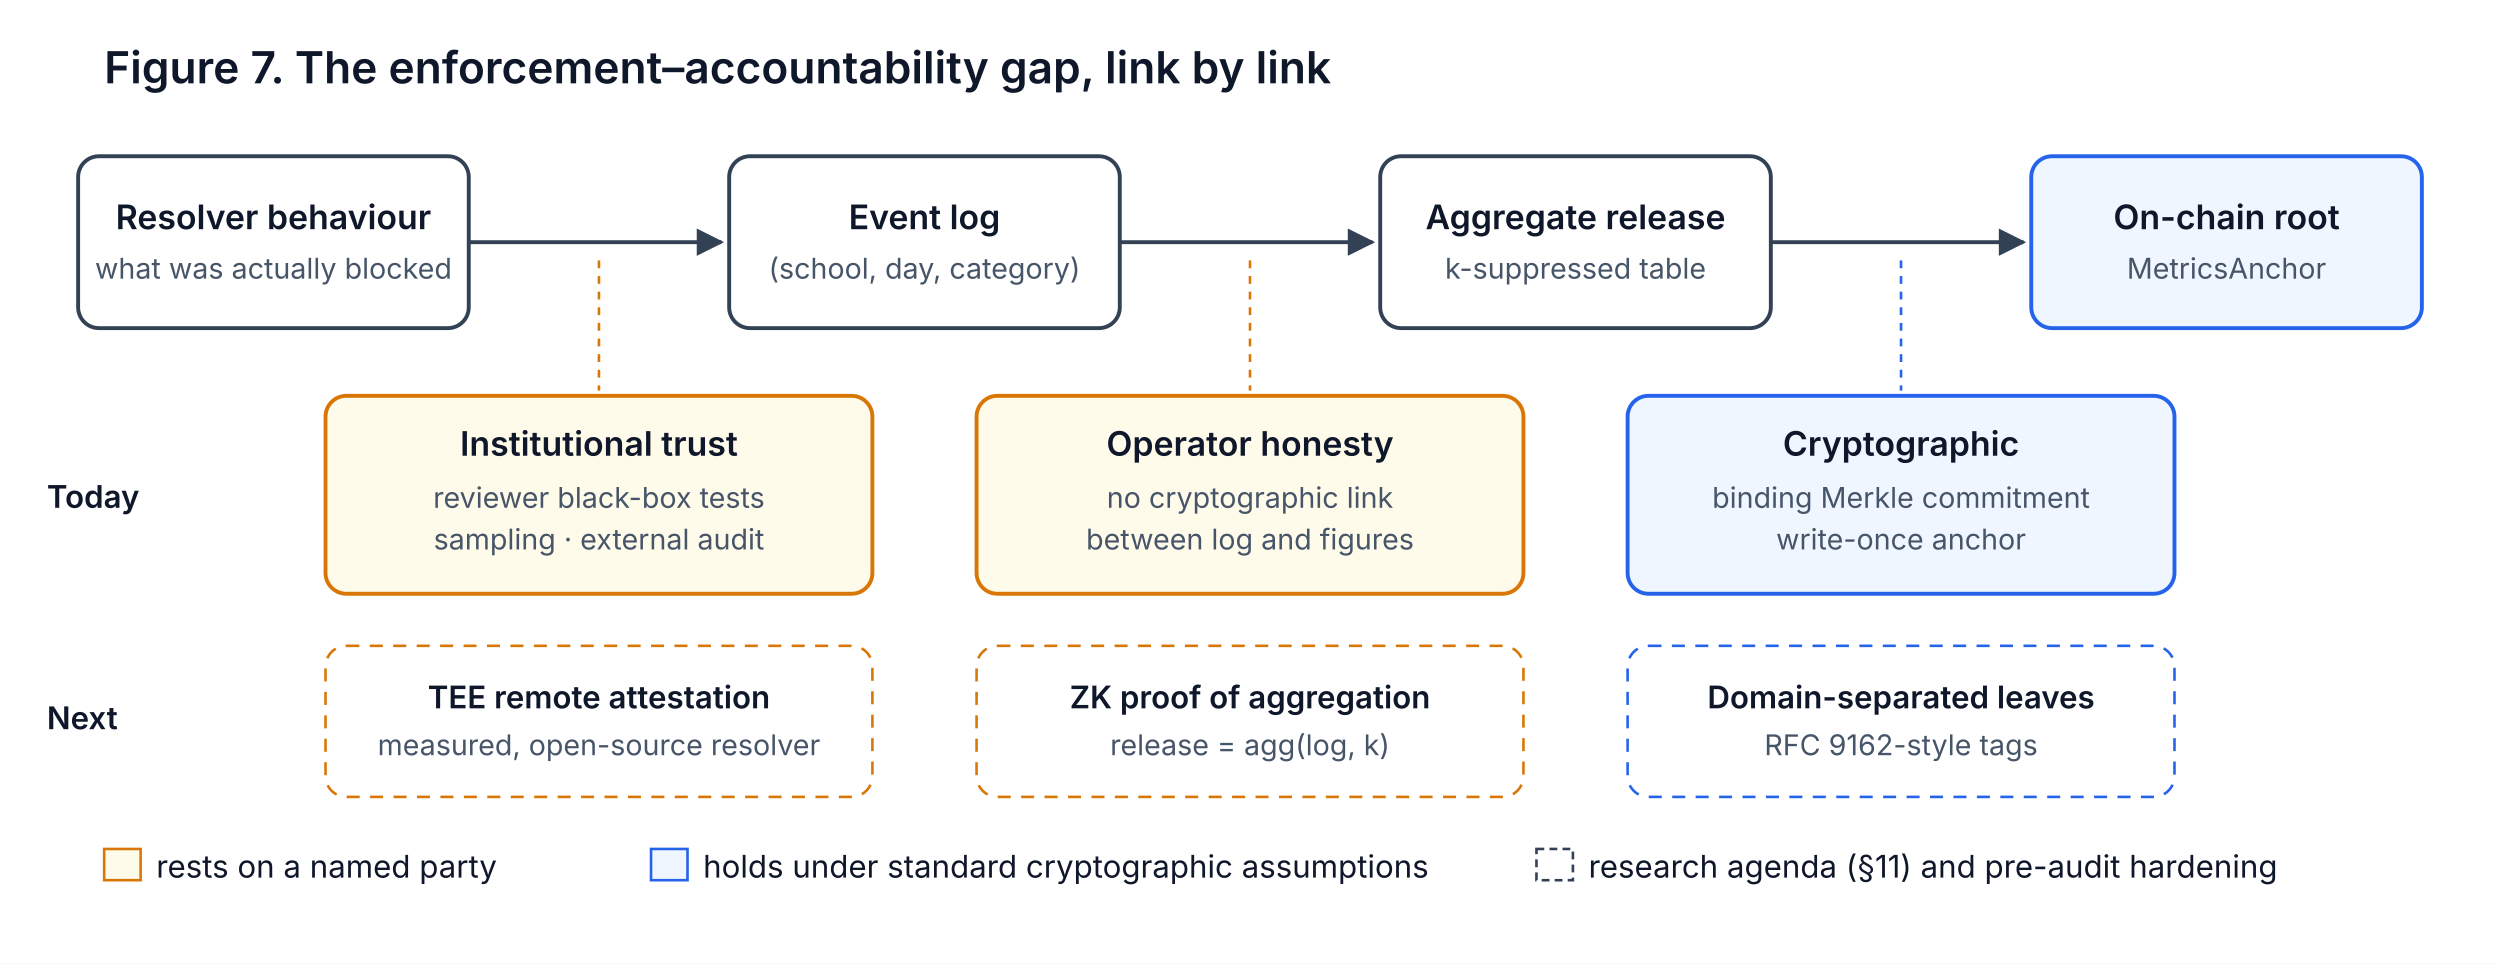
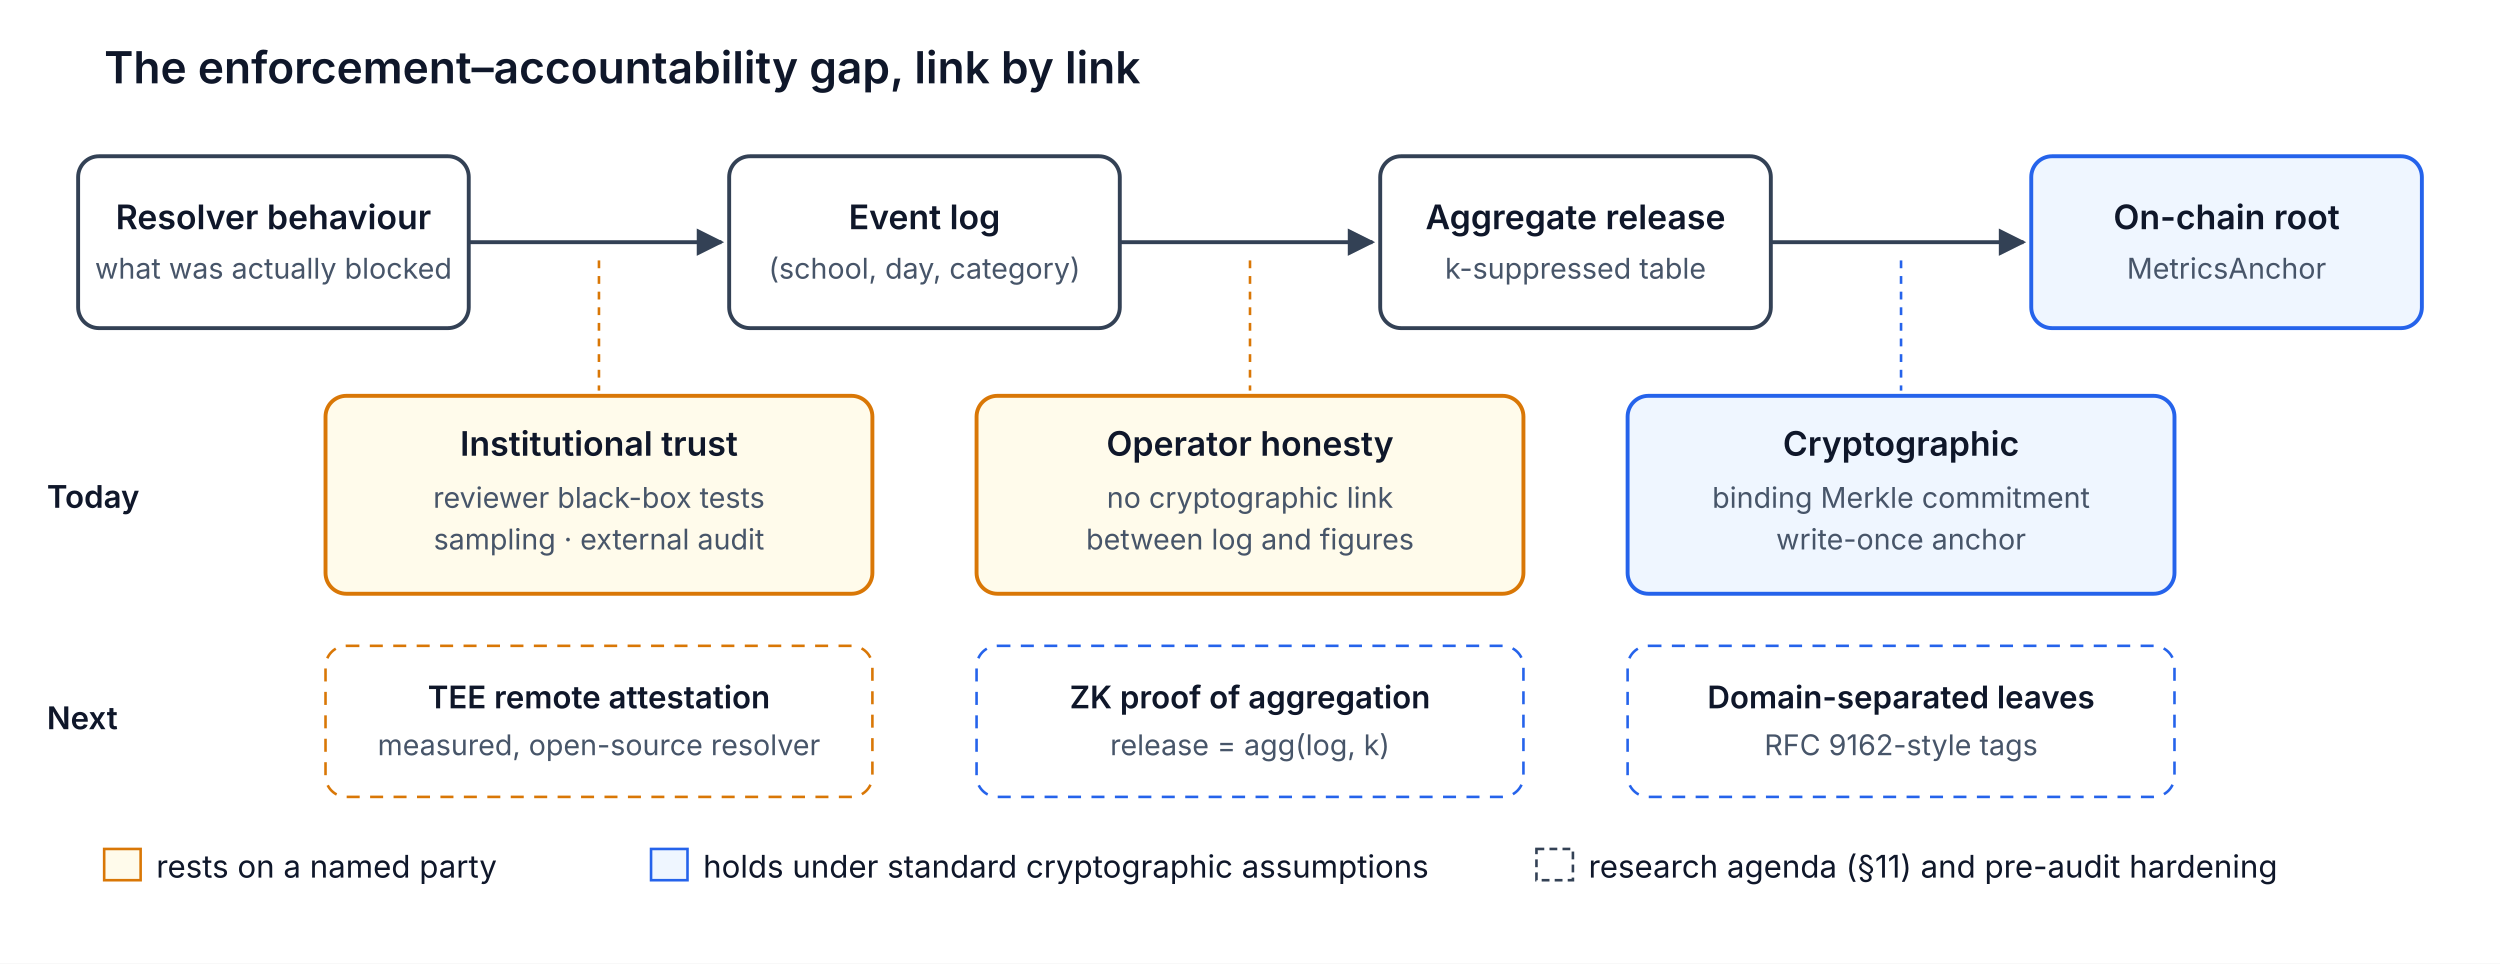
<svg xmlns="http://www.w3.org/2000/svg" viewBox="0 0 960 370" width="960" height="370" font-family="Inter, -apple-system, 'Segoe UI', Helvetica, Arial, sans-serif">
  <defs>
    <marker id="a" viewBox="0 0 10 10" refX="9" refY="5" markerWidth="7" markerHeight="7" orient="auto-start-reverse">
      <path d="M0,0 L10,5 L0,10 z" fill="#334155" />
    </marker>
  </defs>
  <rect width="960" height="370" fill="#ffffff" />
-   <text x="40" y="32" font-size="17" font-weight="600" fill="#0f172a" text-anchor="start">Figure 7. The enforcement–accountability gap, link by link</text>
+   <text x="40" y="32" font-size="17" font-weight="600" fill="#0f172a" text-anchor="start">The enforcement–accountability gap, link by link</text>
  <rect x="30" y="60" width="150" height="66" rx="8" fill="#fff" stroke="#334155" stroke-width="1.5" />
  <text x="105" y="88" font-size="13" font-weight="600" fill="#0f172a" text-anchor="middle">Resolver behaviour</text>
  <text x="105" y="107" font-size="11" font-weight="400" fill="#475569" text-anchor="middle">what was actually blocked</text>
  <rect x="280" y="60" width="150" height="66" rx="8" fill="#fff" stroke="#334155" stroke-width="1.5" />
  <text x="355" y="88" font-size="13" font-weight="600" fill="#0f172a" text-anchor="middle">Event log</text>
  <text x="355" y="107" font-size="11" font-weight="400" fill="#475569" text-anchor="middle">(school, day, category)</text>
  <rect x="530" y="60" width="150" height="66" rx="8" fill="#fff" stroke="#334155" stroke-width="1.5" />
  <text x="605" y="88" font-size="13" font-weight="600" fill="#0f172a" text-anchor="middle">Aggregate release</text>
  <text x="605" y="107" font-size="11" font-weight="400" fill="#475569" text-anchor="middle">k-suppressed table</text>
  <rect x="780" y="60" width="150" height="66" rx="8" fill="#eff6ff" stroke="#2563eb" stroke-width="1.5" />
  <text x="855" y="88" font-size="13" font-weight="600" fill="#0f172a" text-anchor="middle">On-chain root</text>
  <text x="855" y="107" font-size="11" font-weight="400" fill="#475569" text-anchor="middle">MetricsAnchor</text>
  <line x1="180" y1="93" x2="277" y2="93" stroke="#334155" stroke-width="1.5" marker-end="url(#a)" />
  <line x1="230" y1="100" x2="230" y2="150" stroke="#d97706" stroke-dasharray="3 3" />
  <rect x="125" y="152" width="210" height="76" rx="8" fill="#fffbeb" stroke="#d97706" stroke-width="1.5" />
  <text x="230" y="175" font-size="13" font-weight="600" fill="#0f172a" text-anchor="middle">Institutional trust</text>
  <text x="230" y="195" font-size="11" font-weight="400" fill="#475569" text-anchor="middle">reviewer black-box tests</text>
  <text x="230" y="211" font-size="11" font-weight="400" fill="#475569" text-anchor="middle">sampling · external audit</text>
  <rect x="125" y="248" width="210" height="58" rx="8" fill="#fff" stroke="#d97706" stroke-dasharray="5 4" />
  <text x="230" y="272" font-size="12" font-weight="600" fill="#0f172a" text-anchor="middle">TEE remote attestation</text>
  <text x="230" y="290" font-size="11" font-weight="400" fill="#475569" text-anchor="middle">measured, open-source resolver</text>
  <line x1="430" y1="93" x2="527" y2="93" stroke="#334155" stroke-width="1.5" marker-end="url(#a)" />
  <line x1="480" y1="100" x2="480" y2="150" stroke="#d97706" stroke-dasharray="3 3" />
  <rect x="375" y="152" width="210" height="76" rx="8" fill="#fffbeb" stroke="#d97706" stroke-width="1.5" />
  <text x="480" y="175" font-size="13" font-weight="600" fill="#0f172a" text-anchor="middle">Operator honesty</text>
  <text x="480" y="195" font-size="11" font-weight="400" fill="#475569" text-anchor="middle">no cryptographic link</text>
  <text x="480" y="211" font-size="11" font-weight="400" fill="#475569" text-anchor="middle">between log and figures</text>
-   <rect x="375" y="248" width="210" height="58" rx="8" fill="#fff" stroke="#d97706" stroke-dasharray="5 4" />
+   <rect x="375" y="248" width="210" height="58" rx="8" fill="#fff" stroke="#2563eb" stroke-dasharray="5 4" />
  <text x="480" y="272" font-size="12" font-weight="600" fill="#0f172a" text-anchor="middle">ZK proof of aggregation</text>
  <text x="480" y="290" font-size="11" font-weight="400" fill="#475569" text-anchor="middle">release = agg(log, k)</text>
  <line x1="680" y1="93" x2="777" y2="93" stroke="#334155" stroke-width="1.5" marker-end="url(#a)" />
  <line x1="730" y1="100" x2="730" y2="150" stroke="#2563eb" stroke-dasharray="3 3" />
  <rect x="625" y="152" width="210" height="76" rx="8" fill="#eff6ff" stroke="#2563eb" stroke-width="1.5" />
  <text x="730" y="175" font-size="13" font-weight="600" fill="#0f172a" text-anchor="middle">Cryptographic</text>
  <text x="730" y="195" font-size="11" font-weight="400" fill="#475569" text-anchor="middle">binding Merkle commitment</text>
  <text x="730" y="211" font-size="11" font-weight="400" fill="#475569" text-anchor="middle">write-once anchor</text>
  <rect x="625" y="248" width="210" height="58" rx="8" fill="#fff" stroke="#2563eb" stroke-dasharray="5 4" />
  <text x="730" y="272" font-size="12" font-weight="600" fill="#0f172a" text-anchor="middle">Domain-separated leaves</text>
  <text x="730" y="290" font-size="11" font-weight="400" fill="#475569" text-anchor="middle">RFC 9162-style tags</text>
  <text x="18" y="195" font-size="12" font-weight="600" fill="#0f172a" text-anchor="start">Today</text>
  <text x="18" y="280" font-size="12" font-weight="600" fill="#0f172a" text-anchor="start">Next</text>
  <rect x="40" y="326" width="14" height="12" fill="#fffbeb" stroke="#d97706" />
  <text x="60" y="337" font-size="12" font-weight="400" fill="#0f172a" text-anchor="start">rests on a named party</text>
  <rect x="250" y="326" width="14" height="12" fill="#eff6ff" stroke="#2563eb" />
  <text x="270" y="337" font-size="12" font-weight="400" fill="#0f172a" text-anchor="start">holds under standard cryptographic assumptions</text>
  <rect x="590" y="326" width="14" height="12" fill="#fff" stroke="#334155" stroke-dasharray="3 2" />
  <text x="610" y="337" font-size="12" font-weight="400" fill="#0f172a" text-anchor="start">research agenda (§11) and pre-audit hardening</text>
</svg>
